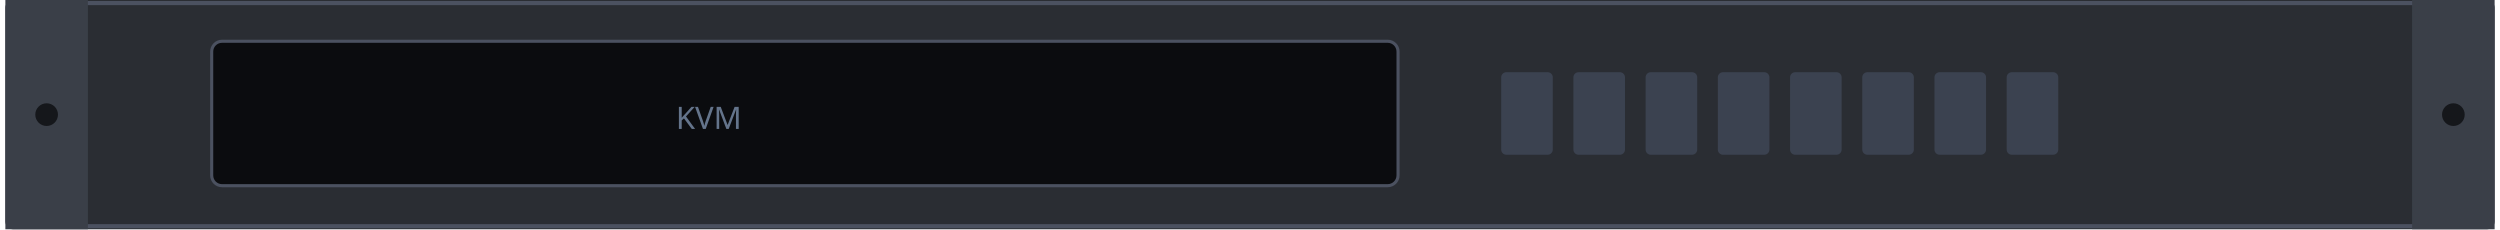
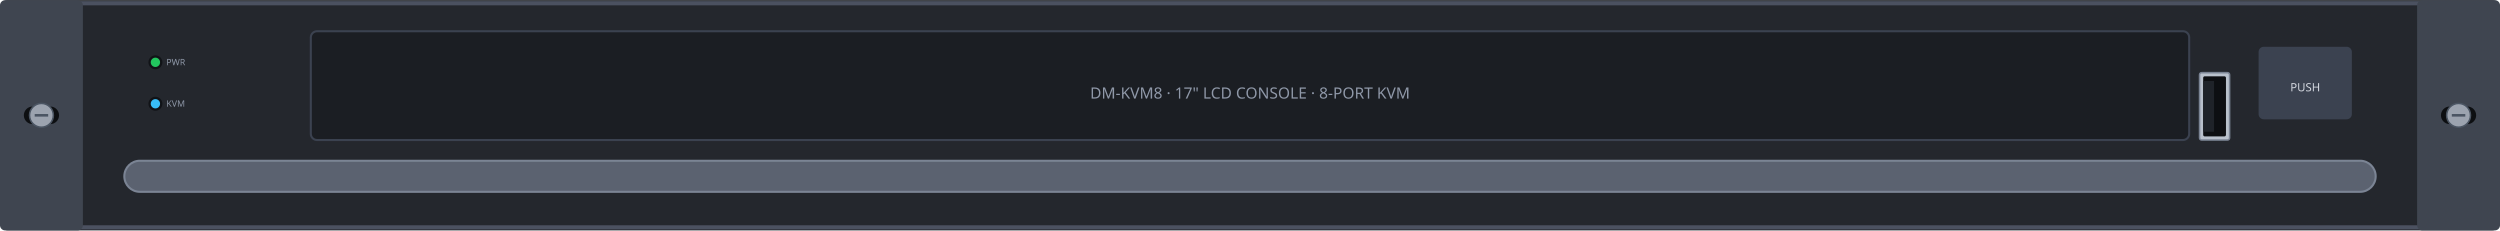
- <svg xmlns="http://www.w3.org/2000/svg" width="1930" height="177" viewBox="0 0 482.6 44.45">
-   <rect x="0" y="0" width="482.6" height="44.45" rx="1.5" fill="#2a2d33" />
+ <svg xmlns="http://www.w3.org/2000/svg" width="1930" height="178" viewBox="0 0 482.6 44.45">
+   <rect x="0" y="0" width="482.6" height="44.45" rx="1.5" fill="#24272d" />
  <rect x="0.6" y="0.6" width="481.4" height="43.25" rx="1.2" fill="none" stroke="#4b5160" stroke-width="0.8" />
-   <rect x="0" y="0" width="16" height="44.45" fill="#3a3f48" />
-   <circle cx="8" cy="22.225" r="2.2" fill="#15171b" />
-   <rect x="466.6" y="0" width="16" height="44.45" fill="#3a3f48" />
-   <circle cx="474.6" cy="22.225" r="2.2" fill="#15171b" />
-   <rect x="40" y="8" width="230" height="28" rx="2" fill="#0b0c0f" stroke="#4b5160" stroke-width="0.6" />
-   <text x="130" y="25" font-family="sans-serif" font-size="6" fill="#64748b">KVM</text>
-   <rect x="290" y="14" width="10" height="16" rx="1" fill="#3b4250" />
-   <rect x="304" y="14" width="10" height="16" rx="1" fill="#3b4250" />
-   <rect x="318" y="14" width="10" height="16" rx="1" fill="#3b4250" />
-   <rect x="332" y="14" width="10" height="16" rx="1" fill="#3b4250" />
-   <rect x="346" y="14" width="10" height="16" rx="1" fill="#3b4250" />
-   <rect x="360" y="14" width="10" height="16" rx="1" fill="#3b4250" />
-   <rect x="374" y="14" width="10" height="16" rx="1" fill="#3b4250" />
-   <rect x="388" y="14" width="10" height="16" rx="1" fill="#3b4250" />
+   <rect x="0" y="0" width="16" height="44.45" rx="1" fill="#3f4550" />
+   <rect x="4.6" y="20.53" width="6.8" height="3.4" rx="1.7" fill="#0d0f12" />
+   <circle cx="8" cy="22.23" r="2.3" fill="#9ca3af" stroke="#4b5563" stroke-width="0.3" />
+   <line x1="6.7" y1="22.23" x2="9.3" y2="22.23" stroke="#4b5563" stroke-width="0.5" />
+   <rect x="466.6" y="0" width="16" height="44.45" rx="1" fill="#3f4550" />
+   <rect x="471.2" y="20.53" width="6.8" height="3.4" rx="1.7" fill="#0d0f12" />
+   <circle cx="474.6" cy="22.23" r="2.3" fill="#9ca3af" stroke="#4b5563" stroke-width="0.3" />
+   <line x1="473.3" y1="22.23" x2="475.9" y2="22.23" stroke="#4b5563" stroke-width="0.5" />
+   <rect x="24" y="31" width="434.6" height="6" rx="3" fill="#5b6270" stroke="#7b8494" stroke-width="0.4" />
+   <rect x="60" y="6" width="362.6" height="21" rx="1.2" fill="#1b1e23" stroke="#3b4250" stroke-width="0.4" />
+   <text x="241.3" y="19" font-family="sans-serif" font-size="3" fill="#8f98a8" text-anchor="middle">DM-KVM8 · 17" LCD CONSOLE · 8-PORT KVM</text>
+   <circle cx="30" cy="12" r="1.35" fill="#111317" />
+   <circle cx="30" cy="12" r="0.9" fill="#22c55e" />
+   <text x="32.1" y="12.57" font-family="sans-serif" font-size="1.7" fill="#8f98a8">PWR</text>
+   <circle cx="30" cy="20" r="1.35" fill="#111317" />
+   <circle cx="30" cy="20" r="0.9" fill="#38bdf8" />
+   <text x="32.1" y="20.57" font-family="sans-serif" font-size="1.7" fill="#8f98a8">KVM</text>
+   <rect x="436" y="9" width="18" height="14" rx="1" fill="#3b4250" />
+   <text x="445" y="17.6" font-family="sans-serif" font-size="2.2" fill="#d6dae2" text-anchor="middle">PUSH</text>
+   <rect x="424.6" y="14" width="5.8" height="13" rx="0.4" fill="#b9c1cc" stroke="#7b8494" stroke-width="0.3" />
+   <rect x="425.3" y="14.7" width="4.4" height="11.6" rx="0.3" fill="#0d0f12" />
+   <rect x="425.3" y="15.6" width="2.1" height="9.8" fill="#1f2329" />
</svg>
